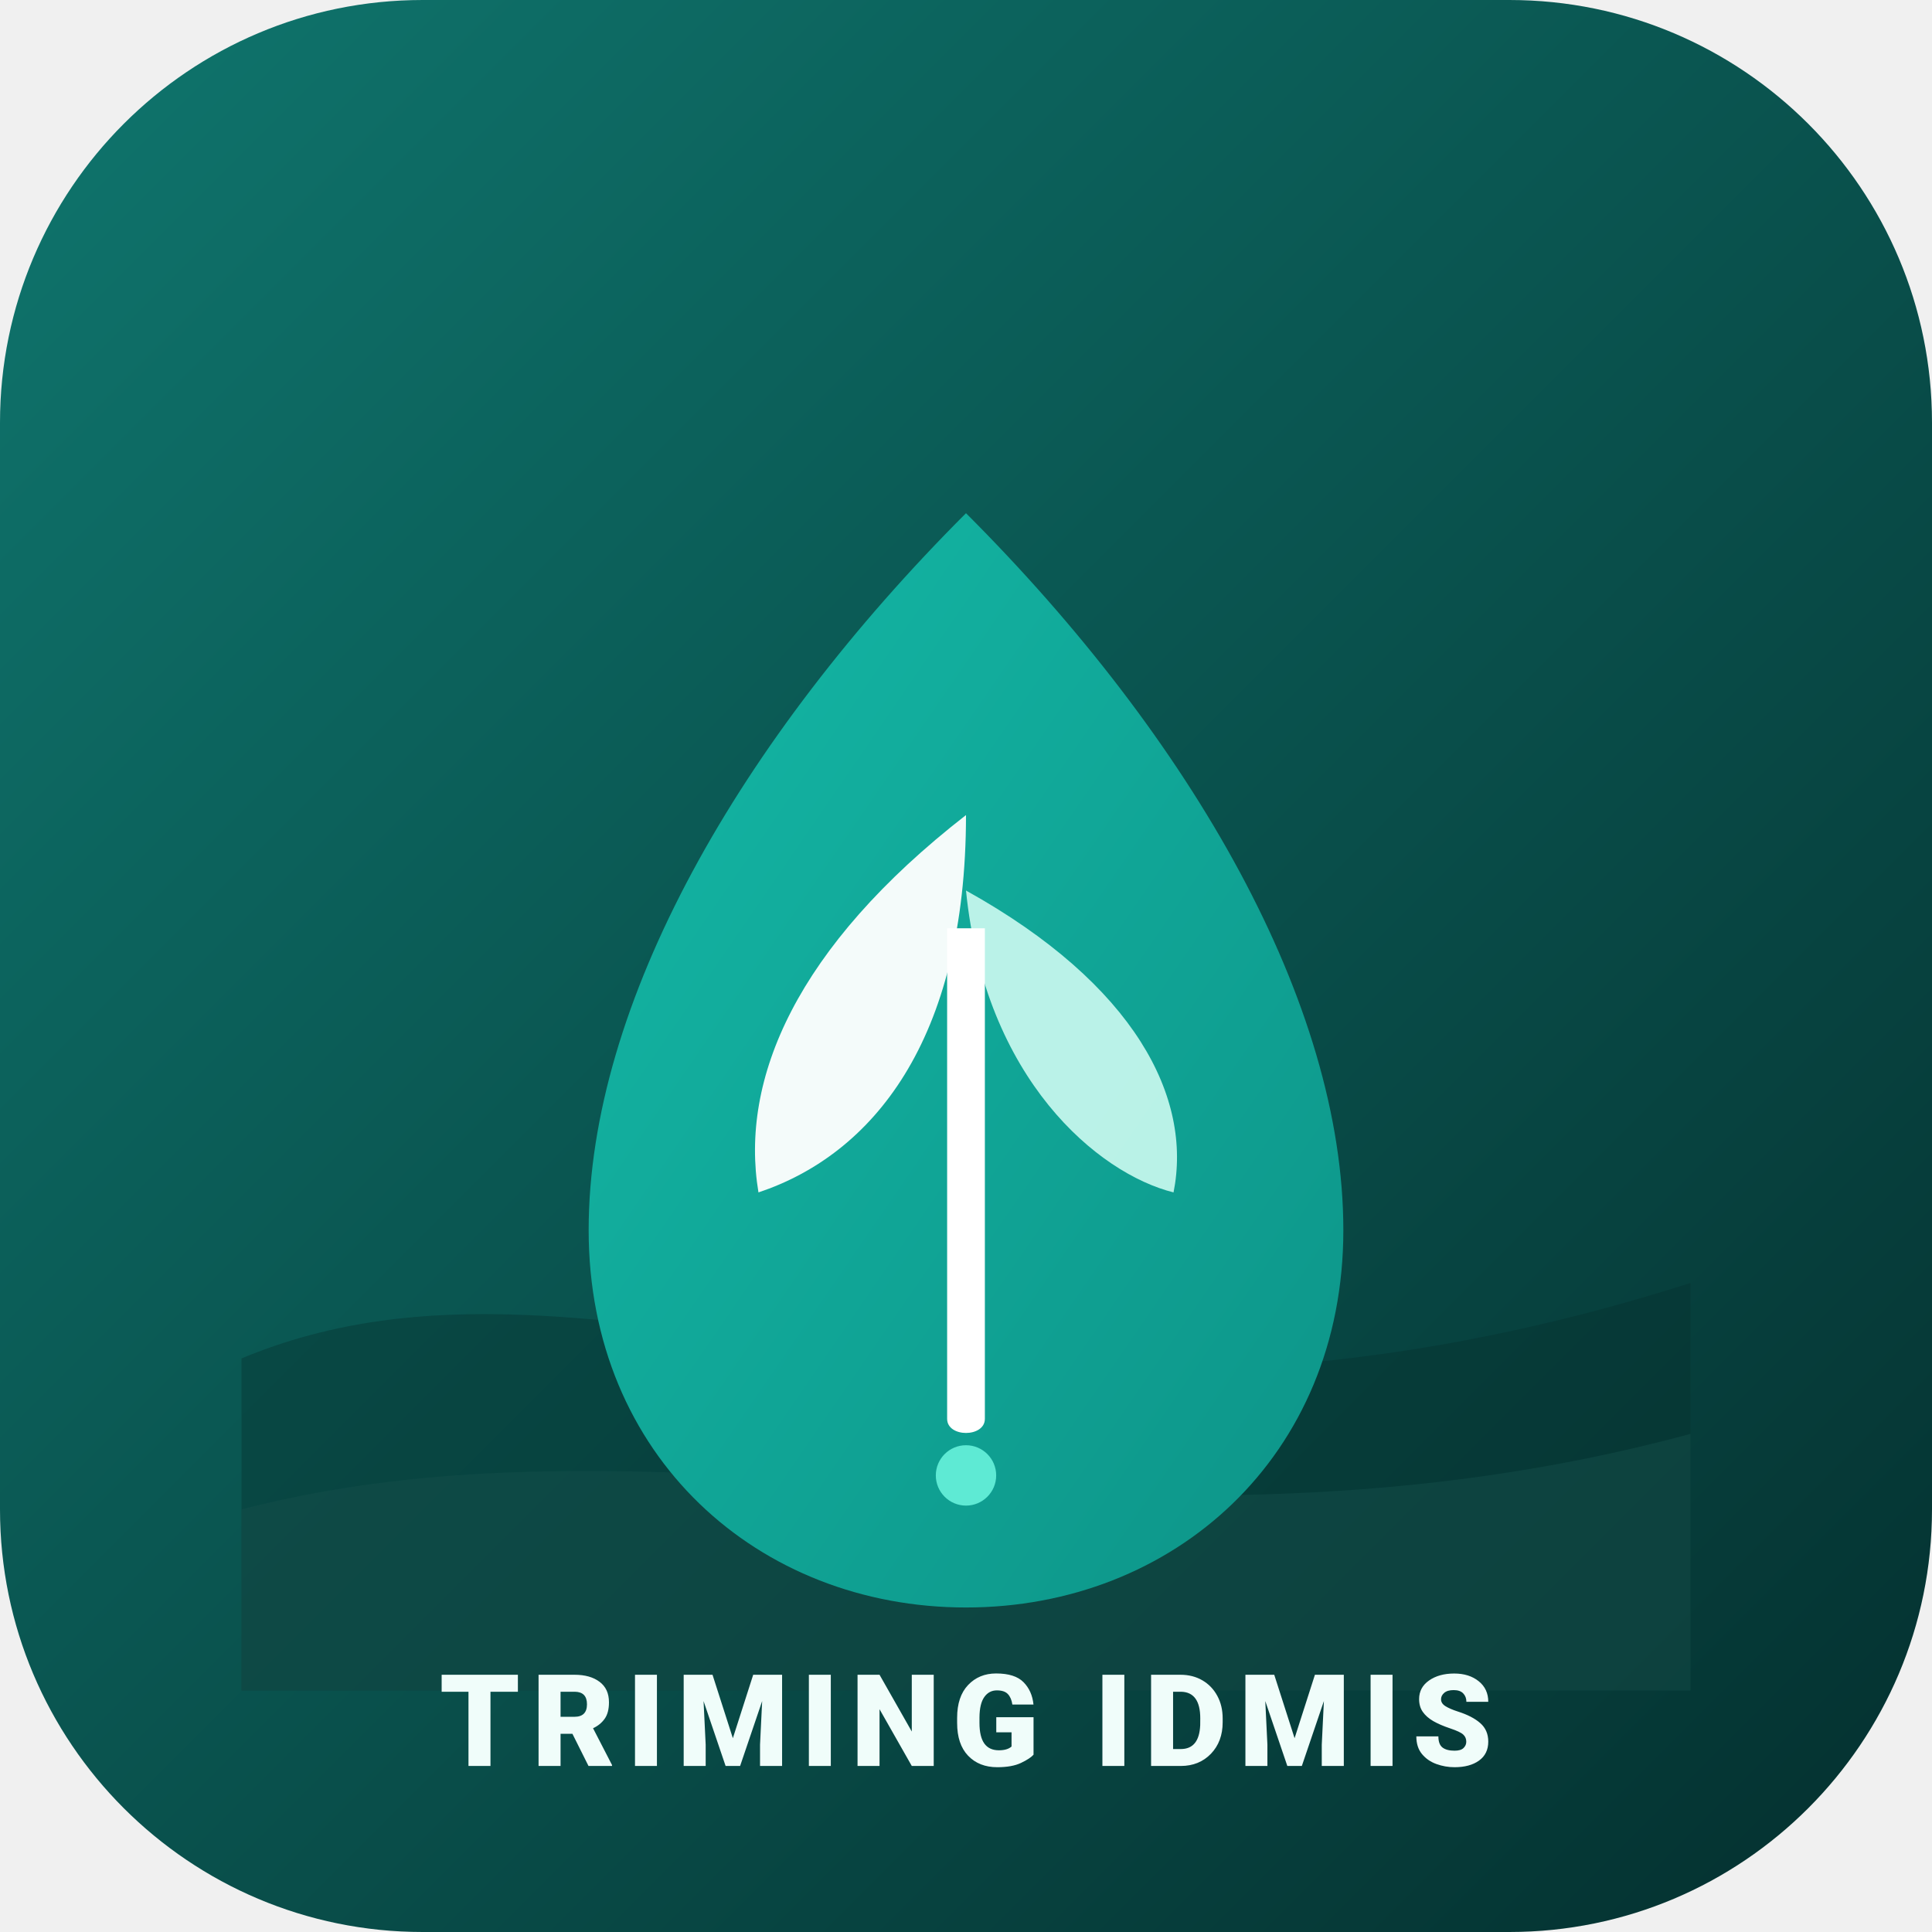
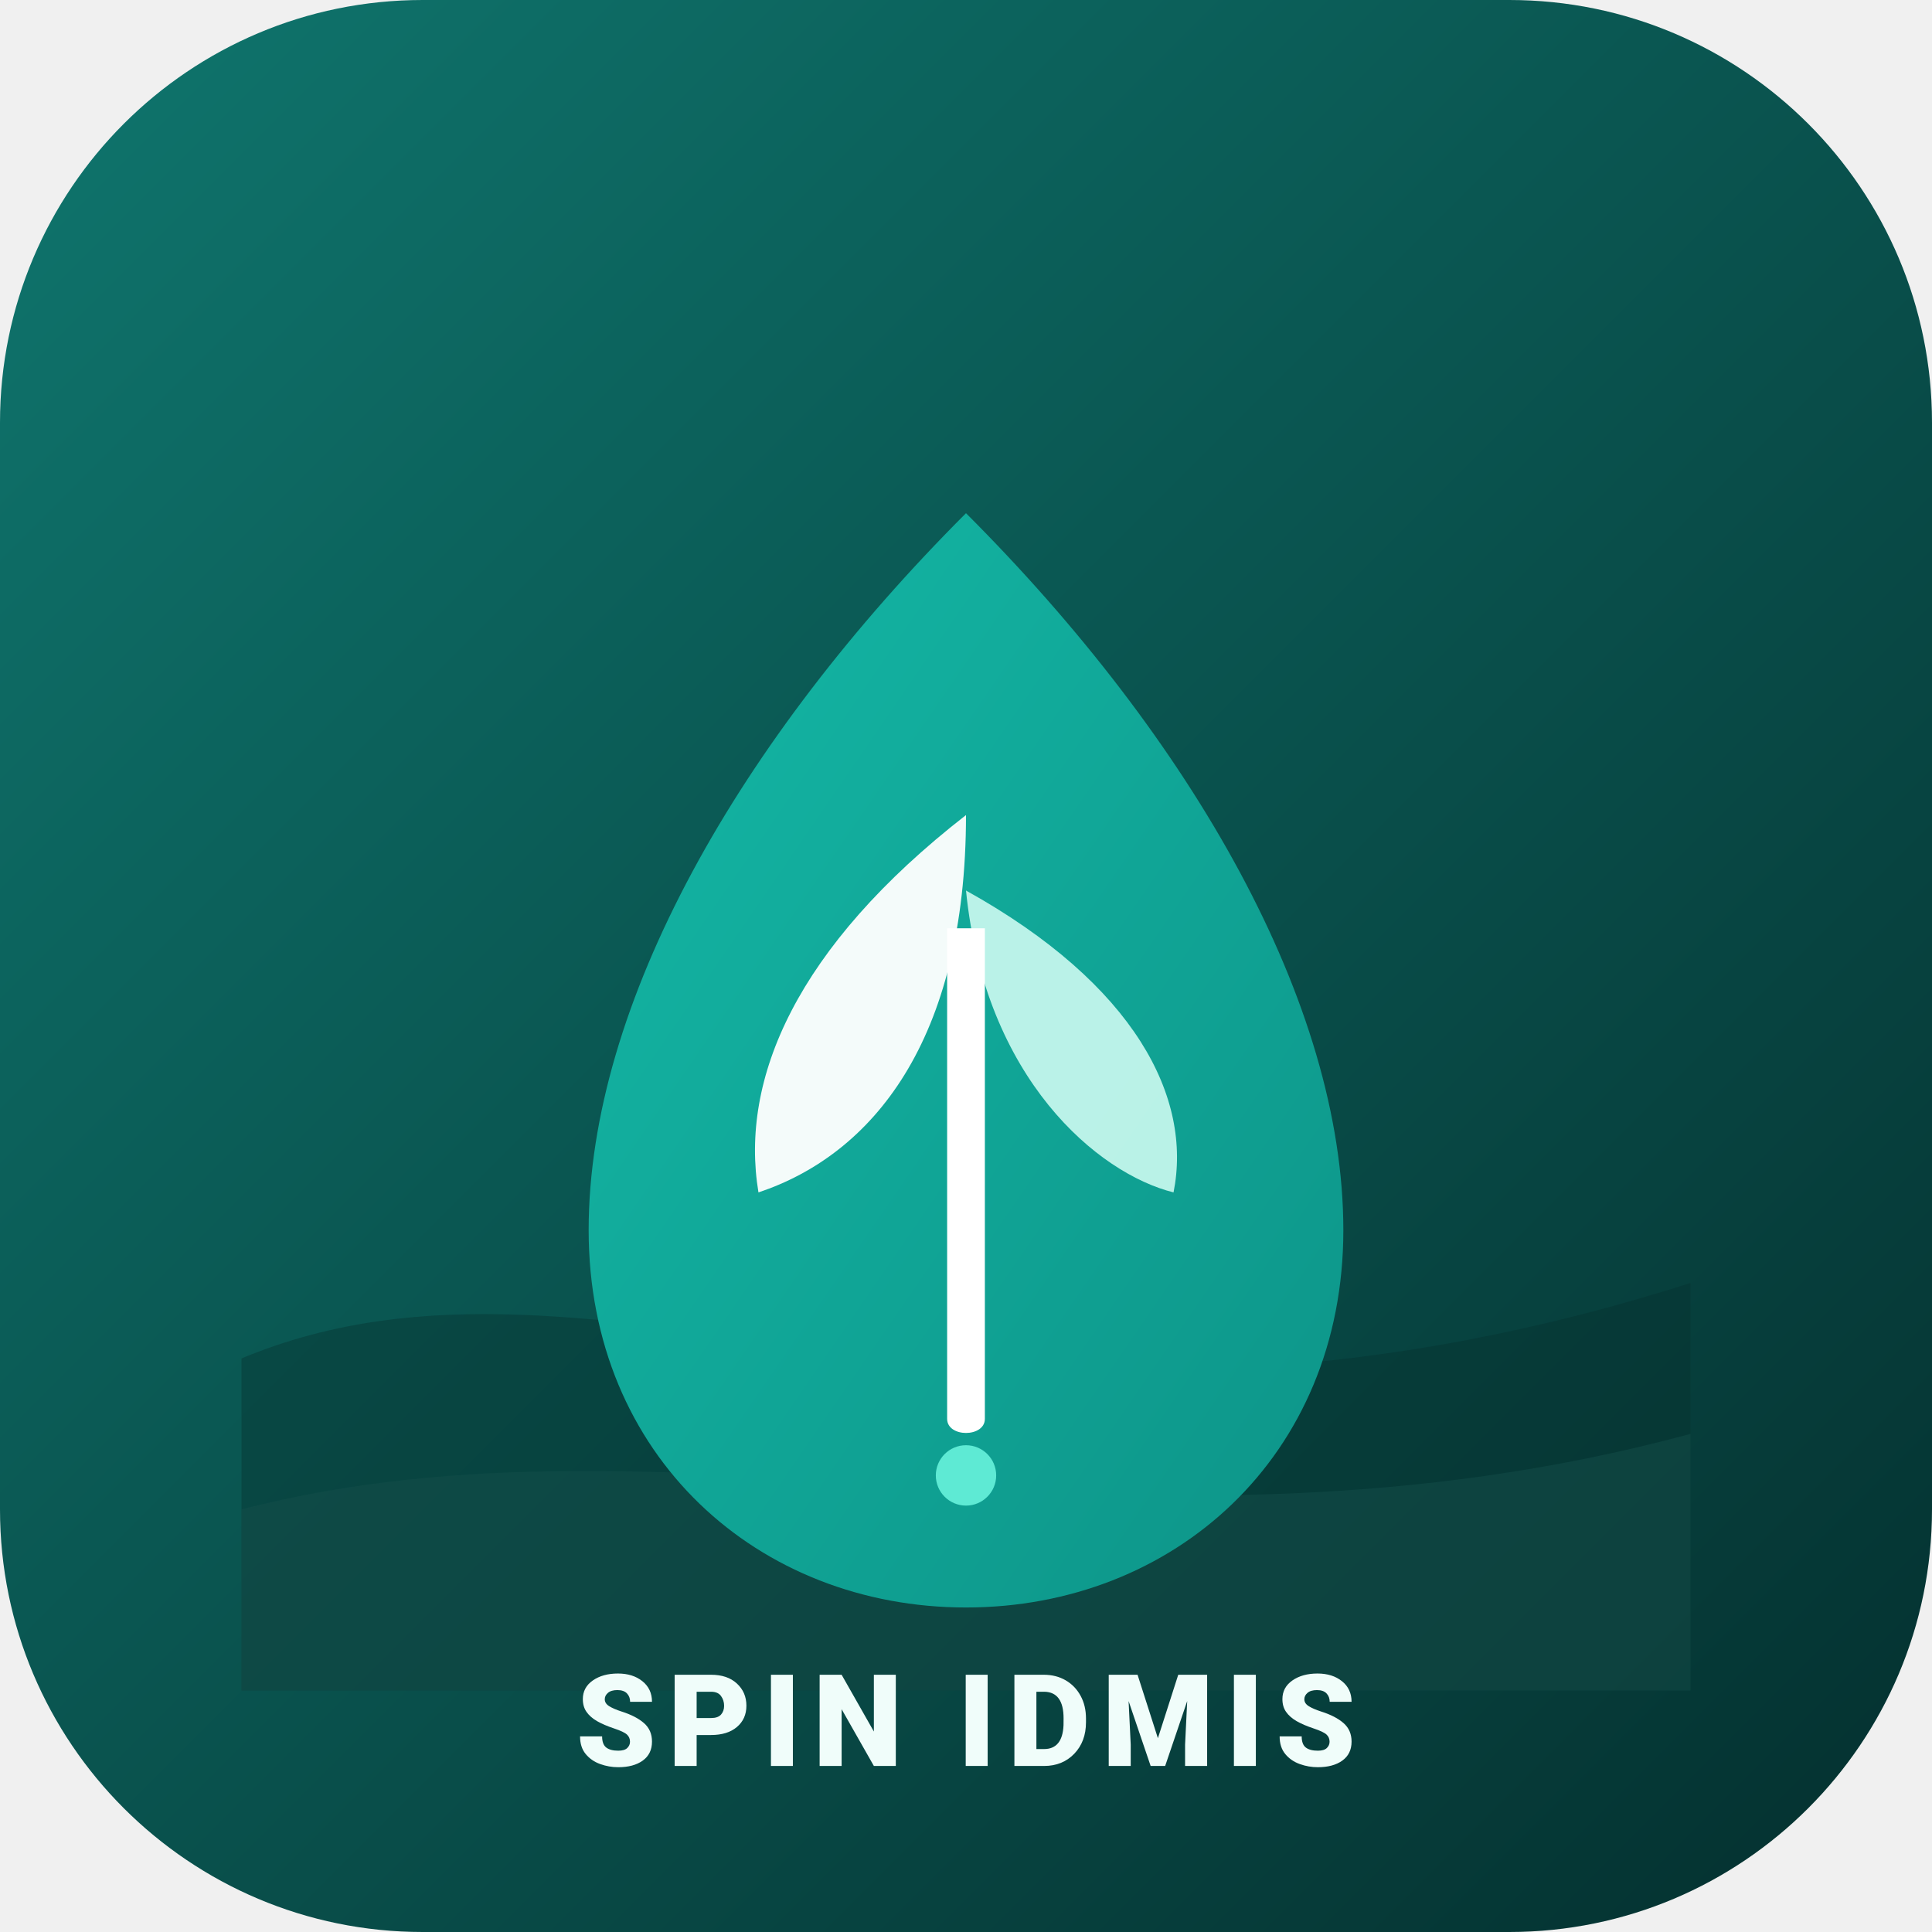
<svg xmlns="http://www.w3.org/2000/svg" viewBox="0 0 512 512" width="512" height="512">
  <defs>
    <linearGradient id="idmis-grad" x1="0%" y1="0%" x2="100%" y2="100%">
      <stop offset="0%" stop-color="#0f766e" />
      <stop offset="100%" stop-color="#042f2e" />
    </linearGradient>
    <linearGradient id="accent-grad" x1="0%" y1="0%" x2="100%" y2="100%">
      <stop offset="0%" stop-color="#14b8a6" />
      <stop offset="100%" stop-color="#0d9488" />
    </linearGradient>
  </defs>
  <rect width="512" height="512" rx="112" fill="url(#idmis-grad)" />
  <path d="M 64 360 C 160 320, 260 400, 448 340 L 448 448 L 64 448 Z" fill="#042f2e" opacity="0.4" />
  <path d="M 64 400 C 180 370, 300 420, 448 380 L 448 448 L 64 448 Z" fill="#134e4a" opacity="0.5" />
  <g transform="translate(136, 116)">
    <path d="M120 20 C180 80, 220 150, 220 210 C220 270, 175 310, 120 310 C65 310, 20 270, 20 210 C20 150, 60 80, 120 20 Z" fill="url(#accent-grad)" />
    <path d="M120 100 C120 160, 95 190, 65 200 C60 170, 75 135, 120 100 Z" fill="#ffffff" opacity="0.95" />
    <path d="M120 120 C125 170, 155 195, 175 200 C180 175, 165 145, 120 120 Z" fill="#ccfbf1" opacity="0.9" />
    <path d="M115 130 L115 260 C115 265, 125 265, 125 260 L125 130 Z" fill="#ffffff" />
    <circle cx="120" cy="275" r="8" fill="#5eead4" />
  </g>
-   <text x="256" y="468" font-family="system-ui, -apple-system, BlinkMacSystemFont, 'Segoe UI', Roboto, sans-serif" font-size="34" font-weight="800" fill="#f0fdfa" letter-spacing="3" text-anchor="middle">TRIMING IDMIS</text>
+   <text x="256" y="468" font-family="system-ui, -apple-system, BlinkMacSystemFont, 'Segoe UI', Roboto, sans-serif" font-size="34" font-weight="800" fill="#f0fdfa" letter-spacing="3" text-anchor="middle">SPIN IDMIS</text>
</svg>
